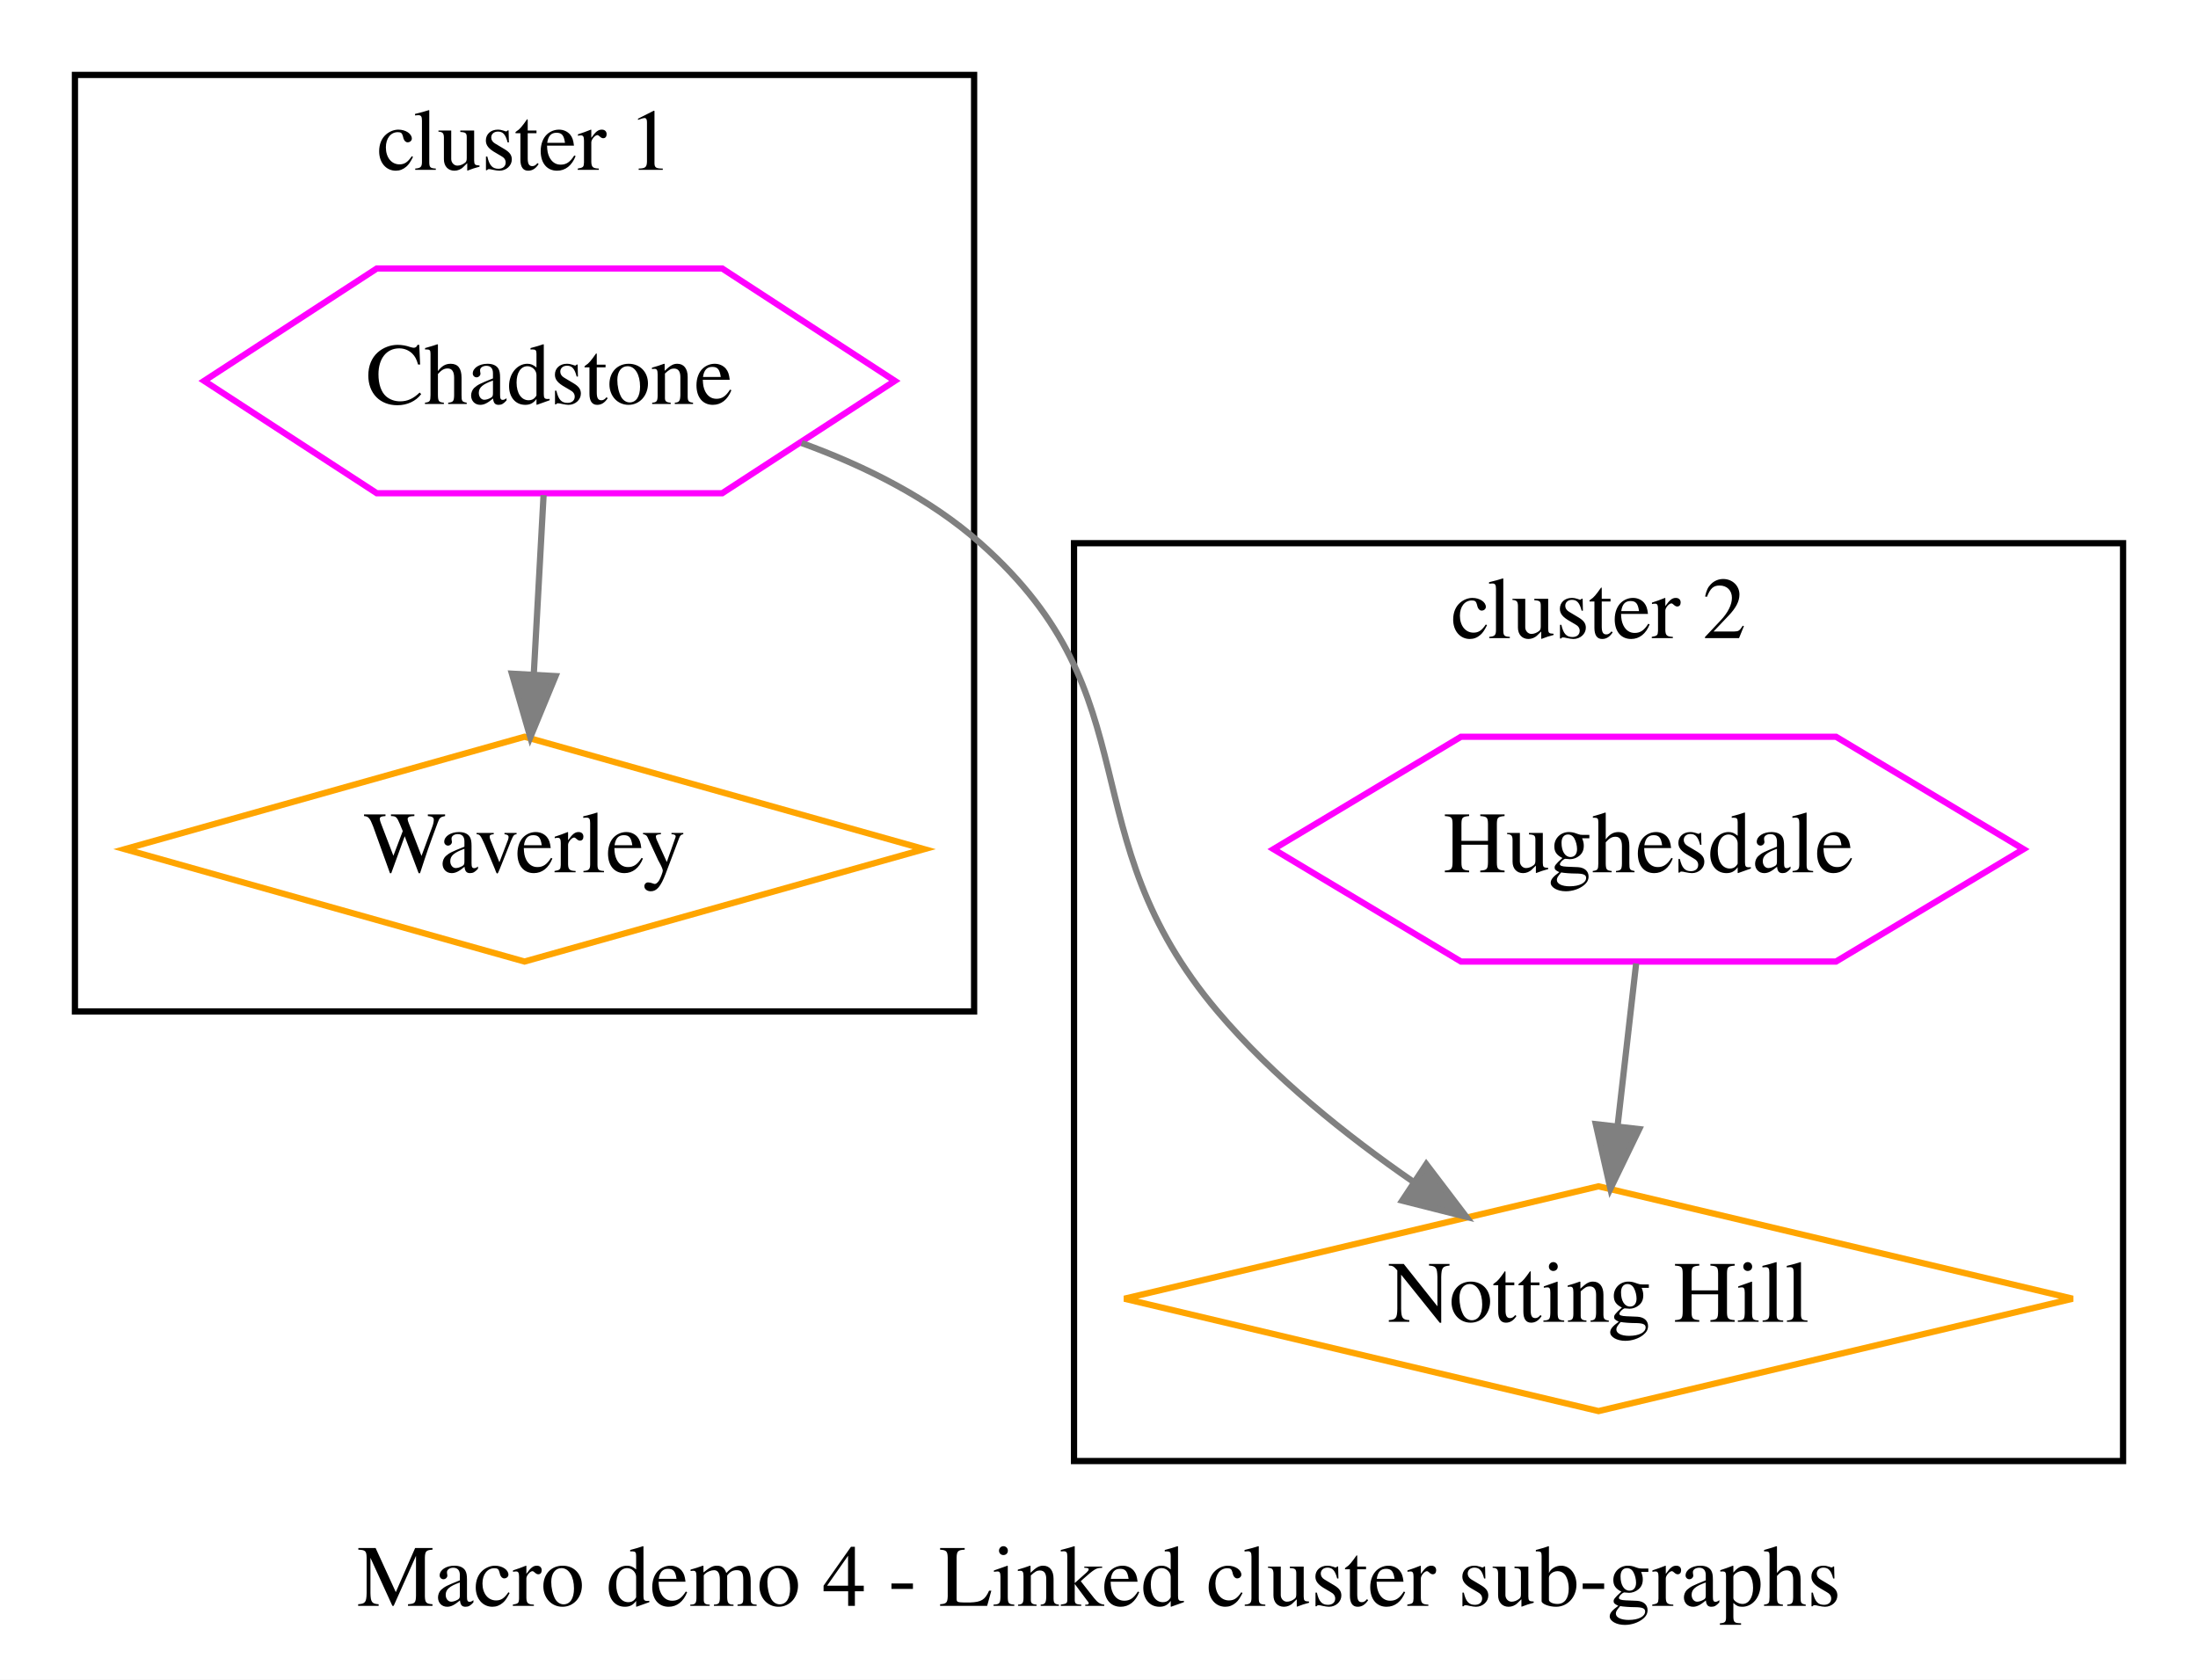
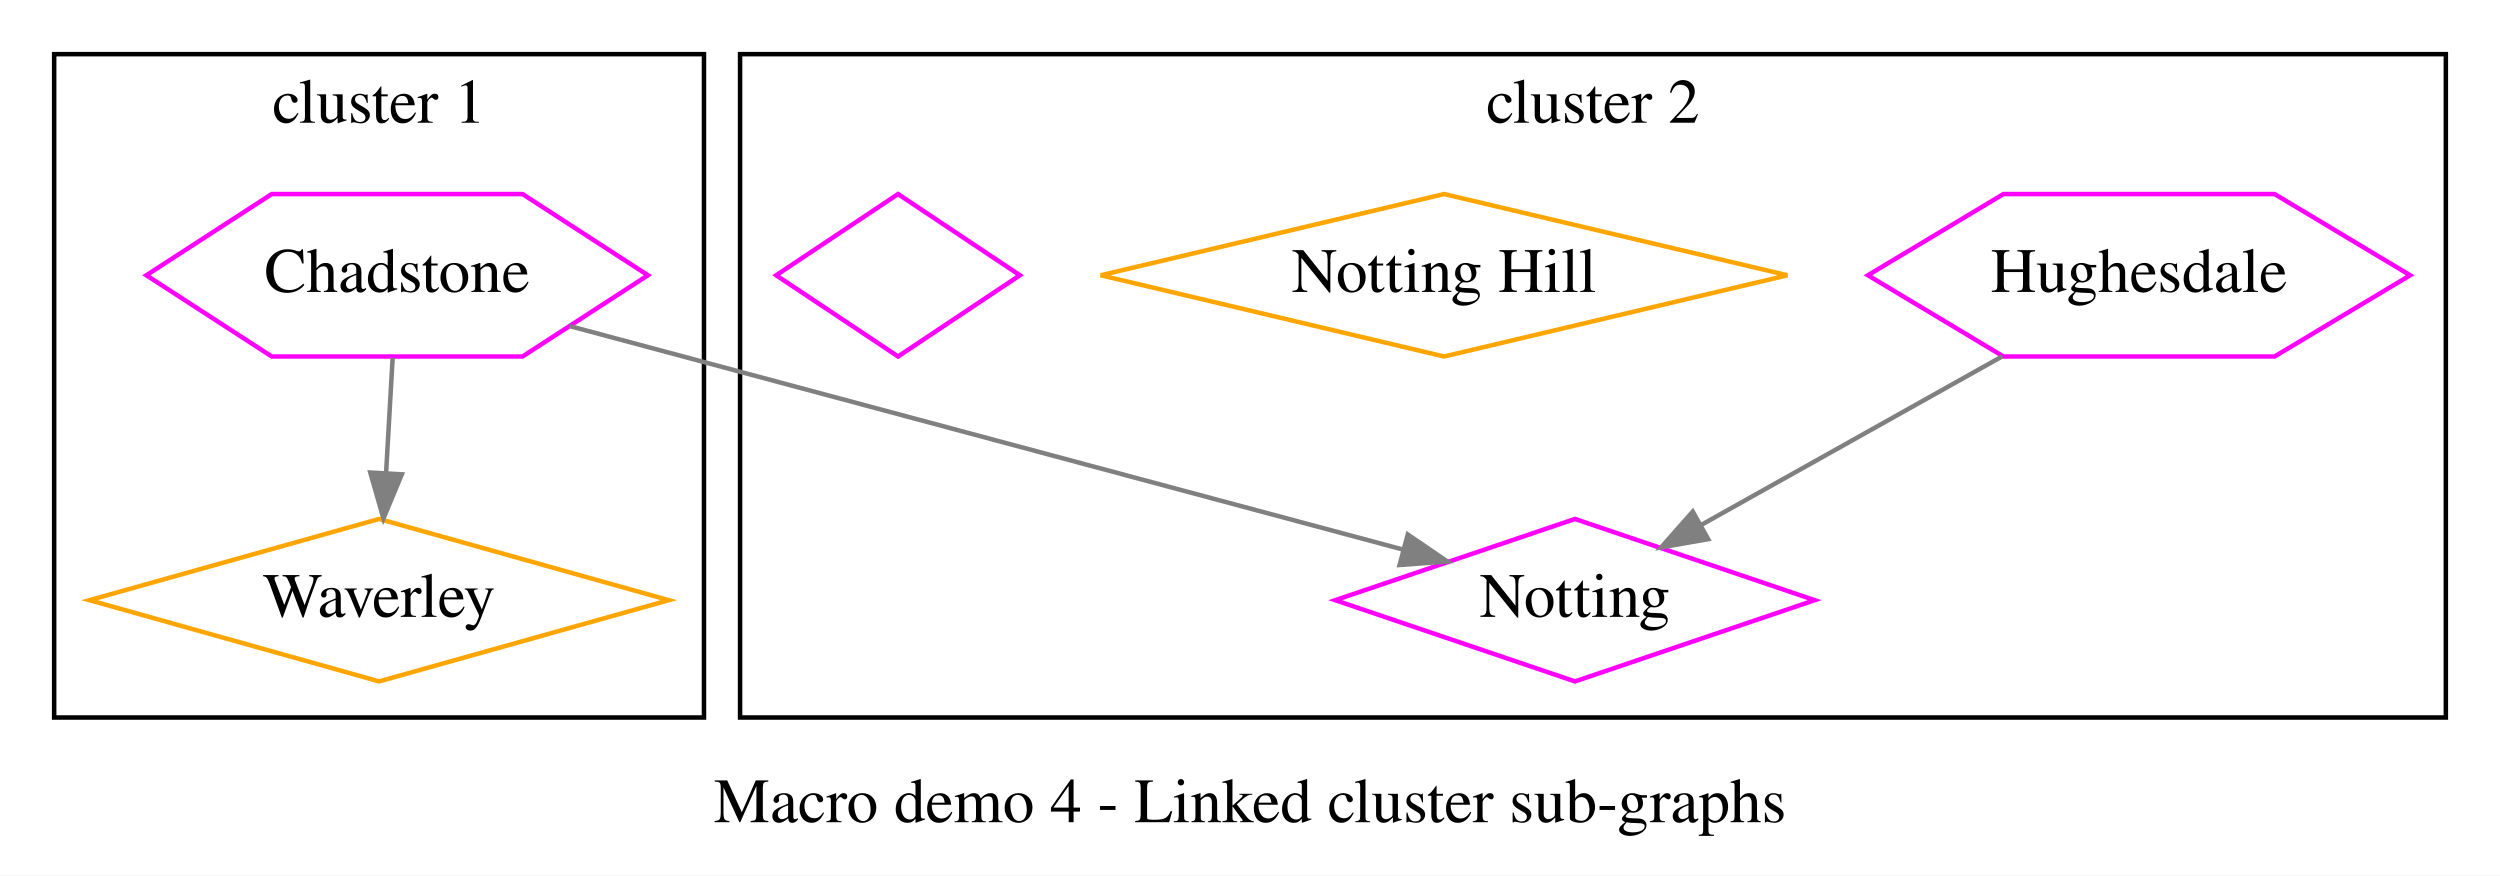
- <svg xmlns="http://www.w3.org/2000/svg" width="352pt" height="269pt" viewBox="0.00 0.00 352.00 269.00">
-   <g id="graph0" class="graph" transform="scale(1 1) rotate(0) translate(4 265)">
-     <polygon fill="white" stroke="none" points="-4,4 -4,-265 348,-265 348,4 -4,4" />
-     <text text-anchor="middle" x="172" y="-7.8" font-family="Times,serif" font-size="14.00">Macro demo 4 - Linked cluster sub-graphs</text>
+ <svg xmlns="http://www.w3.org/2000/svg" width="554pt" height="194pt" viewBox="0.00 0.00 554.00 194.00">
+   <g id="graph0" class="graph" transform="scale(1 1) rotate(0) translate(4 190)">
+     <polygon fill="white" stroke="none" points="-4,4 -4,-190 550,-190 550,4 -4,4" />
+     <text text-anchor="middle" x="273" y="-7.8" font-family="Times,serif" font-size="14.00">Macro demo 4 - Linked cluster sub-graphs</text>
    <g id="clust1" class="cluster">
-       <polygon fill="none" stroke="black" points="8,-103 8,-253 152,-253 152,-103 8,-103" />
-       <text text-anchor="middle" x="80" y="-237.8" font-family="Times,serif" font-size="14.00">cluster 1</text>
+       <polygon fill="none" stroke="black" points="8,-31 8,-178 152,-178 152,-31 8,-31" />
+       <text text-anchor="middle" x="80" y="-162.8" font-family="Times,serif" font-size="14.00">cluster 1</text>
    </g>
    <g id="clust2" class="cluster">
-       <polygon fill="none" stroke="black" points="168,-31 168,-178 336,-178 336,-31 168,-31" />
-       <text text-anchor="middle" x="252" y="-162.8" font-family="Times,serif" font-size="14.00">cluster 2</text>
+       <polygon fill="none" stroke="black" points="160,-31 160,-178 538,-178 538,-31 160,-31" />
+       <text text-anchor="middle" x="349" y="-162.8" font-family="Times,serif" font-size="14.00">cluster 2</text>
    </g>
    <g id="node1" class="node">
-       <polygon fill="none" stroke="magenta" points="139.304,-204 111.652,-222 56.348,-222 28.696,-204 56.348,-186 111.652,-186 139.304,-204" />
-       <text text-anchor="middle" x="84" y="-200.3" font-family="Times,serif" font-size="14.00">Chadstone</text>
+       <polygon fill="none" stroke="magenta" points="139.572,-129 111.786,-147 56.214,-147 28.428,-129 56.214,-111 111.786,-111 139.572,-129" />
+       <text text-anchor="middle" x="84" y="-125.3" font-family="Times,serif" font-size="14.00">Chadstone</text>
    </g>
    <g id="node2" class="node">
-       <polygon fill="none" stroke="orange" points="80,-147 15.988,-129 80,-111 144.012,-129 80,-147" />
-       <text text-anchor="middle" x="80" y="-125.3" font-family="Times,serif" font-size="14.00">Waverley</text>
+       <polygon fill="none" stroke="orange" points="80,-75 15.818,-57 80,-39 144.182,-57 80,-75" />
+       <text text-anchor="middle" x="80" y="-53.3" font-family="Times,serif" font-size="14.00">Waverley</text>
    </g>
    <g id="edge1" class="edge">
-       <path fill="none" stroke="grey" d="M83.052,-185.7C82.585,-177.184 82.012,-166.718 81.489,-157.167" />
-       <polygon fill="grey" stroke="grey" points="84.969,-156.717 80.927,-146.924 77.98,-157.101 84.969,-156.717" />
+       <path fill="none" stroke="grey" d="M83.011,-110.697C82.57,-102.983 82.041,-93.713 81.549,-85.112" />
+       <polygon fill="grey" stroke="grey" points="85.042,-84.888 80.977,-75.104 78.054,-85.288 85.042,-84.888" />
+     </g>
+     <g id="node5" class="node">
+       <polygon fill="none" stroke="magenta" points="345,-75 291.877,-57 345,-39 398.123,-57 345,-75" />
+       <text text-anchor="middle" x="345" y="-53.3" font-family="Times,serif" font-size="14.00">Notting</text>
+     </g>
+     <g id="edge3" class="edge">
+       <path fill="none" stroke="grey" d="M122.231,-117.746C171.774,-104.459 257.64,-81.43 307.046,-68.179" />
+       <polygon fill="grey" stroke="grey" points="307.963,-71.557 316.715,-65.586 306.149,-64.796 307.963,-71.557" />
+     </g>
+     <g id="node3" class="node">
+       <polygon fill="none" stroke="magenta" points="530.078,-129 500.039,-147 439.961,-147 409.922,-129 439.961,-111 500.039,-111 530.078,-129" />
+       <text text-anchor="middle" x="470" y="-125.3" font-family="Times,serif" font-size="14.00">Hughesdale</text>
+     </g>
+     <g id="edge2" class="edge">
+       <path fill="none" stroke="grey" d="M439.741,-111.055C419.407,-99.668 392.802,-84.769 372.964,-73.66" />
+       <polygon fill="grey" stroke="grey" points="374.535,-70.528 364.1,-68.696 371.115,-76.636 374.535,-70.528" />
    </g>
    <g id="node4" class="node">
-       <polygon fill="none" stroke="orange" points="252,-75 176.064,-57 252,-39 327.936,-57 252,-75" />
-       <text text-anchor="middle" x="252" y="-53.3" font-family="Times,serif" font-size="14.00">Notting Hill</text>
+       <polygon fill="none" stroke="orange" points="316,-147 239.919,-129 316,-111 392.081,-129 316,-147" />
+       <text text-anchor="middle" x="316" y="-125.3" font-family="Times,serif" font-size="14.00">Notting Hill</text>
    </g>
-     <g id="edge3" class="edge">
-       <path fill="none" stroke="grey" d="M124.377,-194.048C134.561,-190.347 144.892,-185.179 153,-178 180.977,-153.228 166.867,-131.53 191,-103 199.852,-92.535 211.599,-83.136 222.419,-75.669" />
-       <polygon fill="grey" stroke="grey" points="224.414,-78.545 230.826,-70.11 220.554,-72.706 224.414,-78.545" />
-     </g>
-     <g id="node3" class="node">
-       <polygon fill="none" stroke="magenta" points="320.059,-129 290.029,-147 229.971,-147 199.941,-129 229.971,-111 290.029,-111 320.059,-129" />
-       <text text-anchor="middle" x="260" y="-125.3" font-family="Times,serif" font-size="14.00">Hughesdale</text>
-     </g>
-     <g id="edge2" class="edge">
-       <path fill="none" stroke="grey" d="M258.022,-110.697C257.128,-102.868 256.05,-93.435 255.055,-84.728" />
-       <polygon fill="grey" stroke="grey" points="258.513,-84.16 253.9,-74.622 251.558,-84.955 258.513,-84.16" />
+     <g id="node6" class="node">
+       <polygon fill="none" stroke="magenta" points="195,-147 168,-129 195,-111 222,-129 195,-147" />
    </g>
  </g>
</svg>
